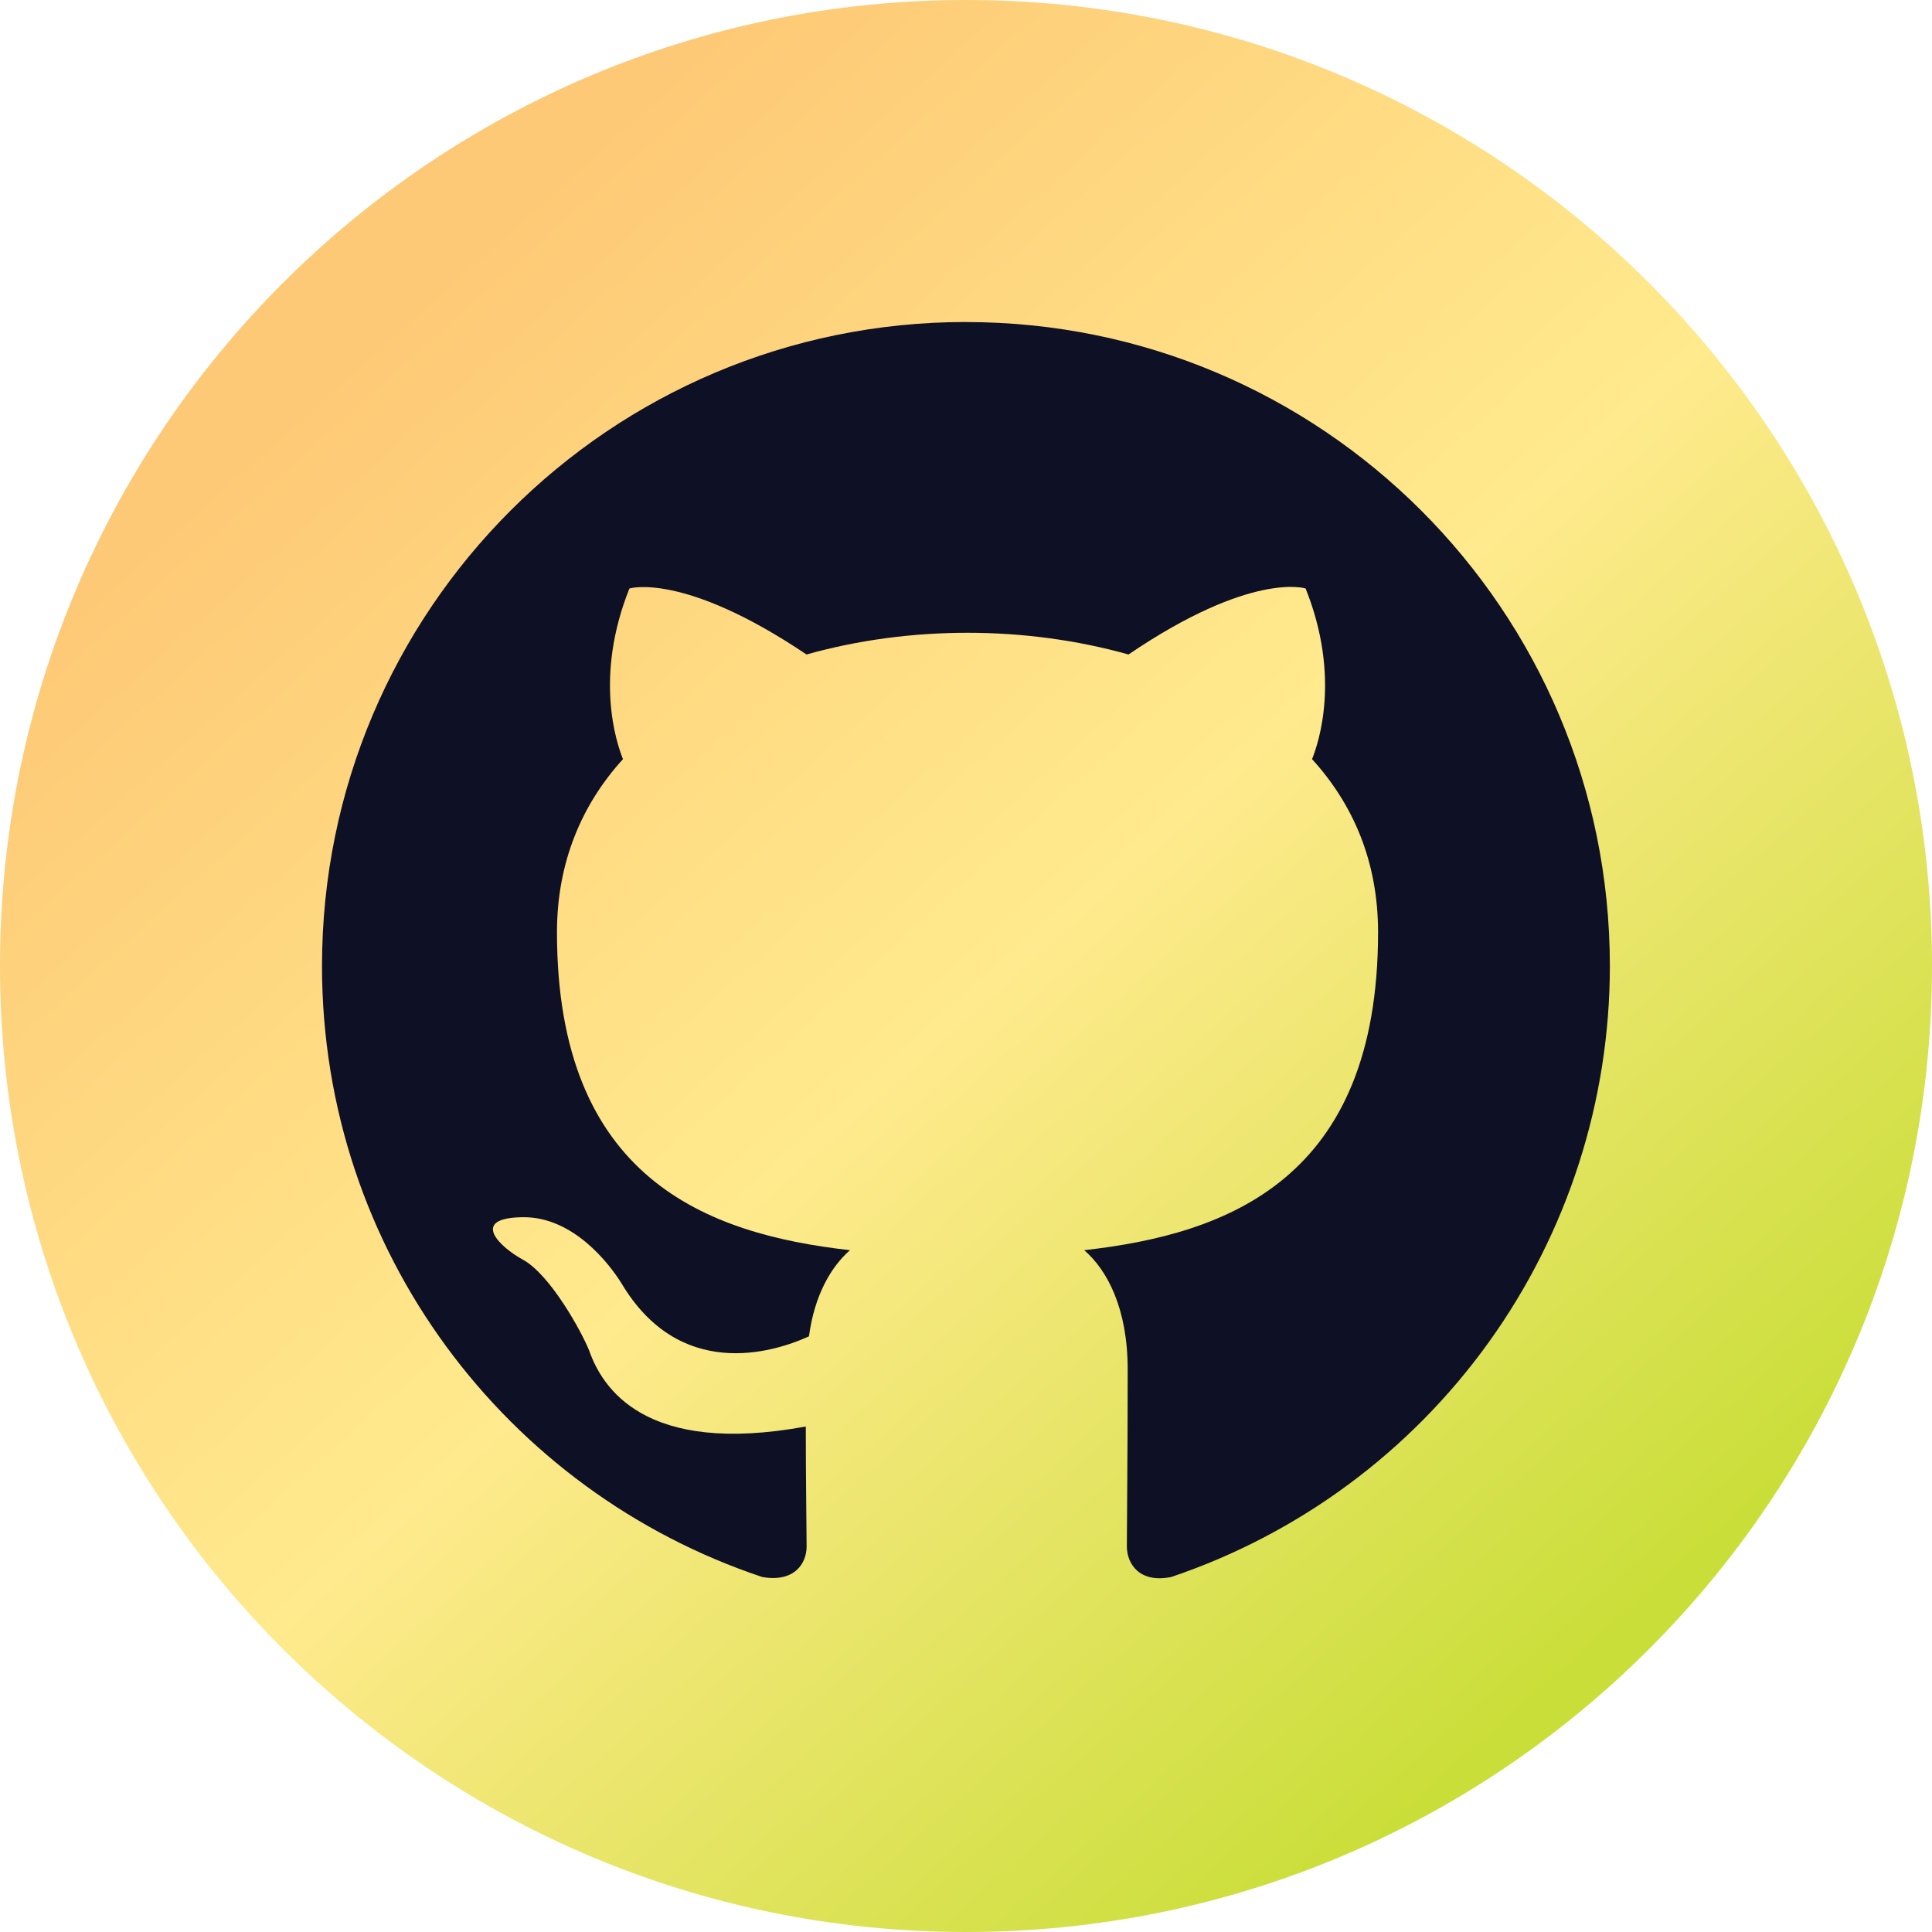
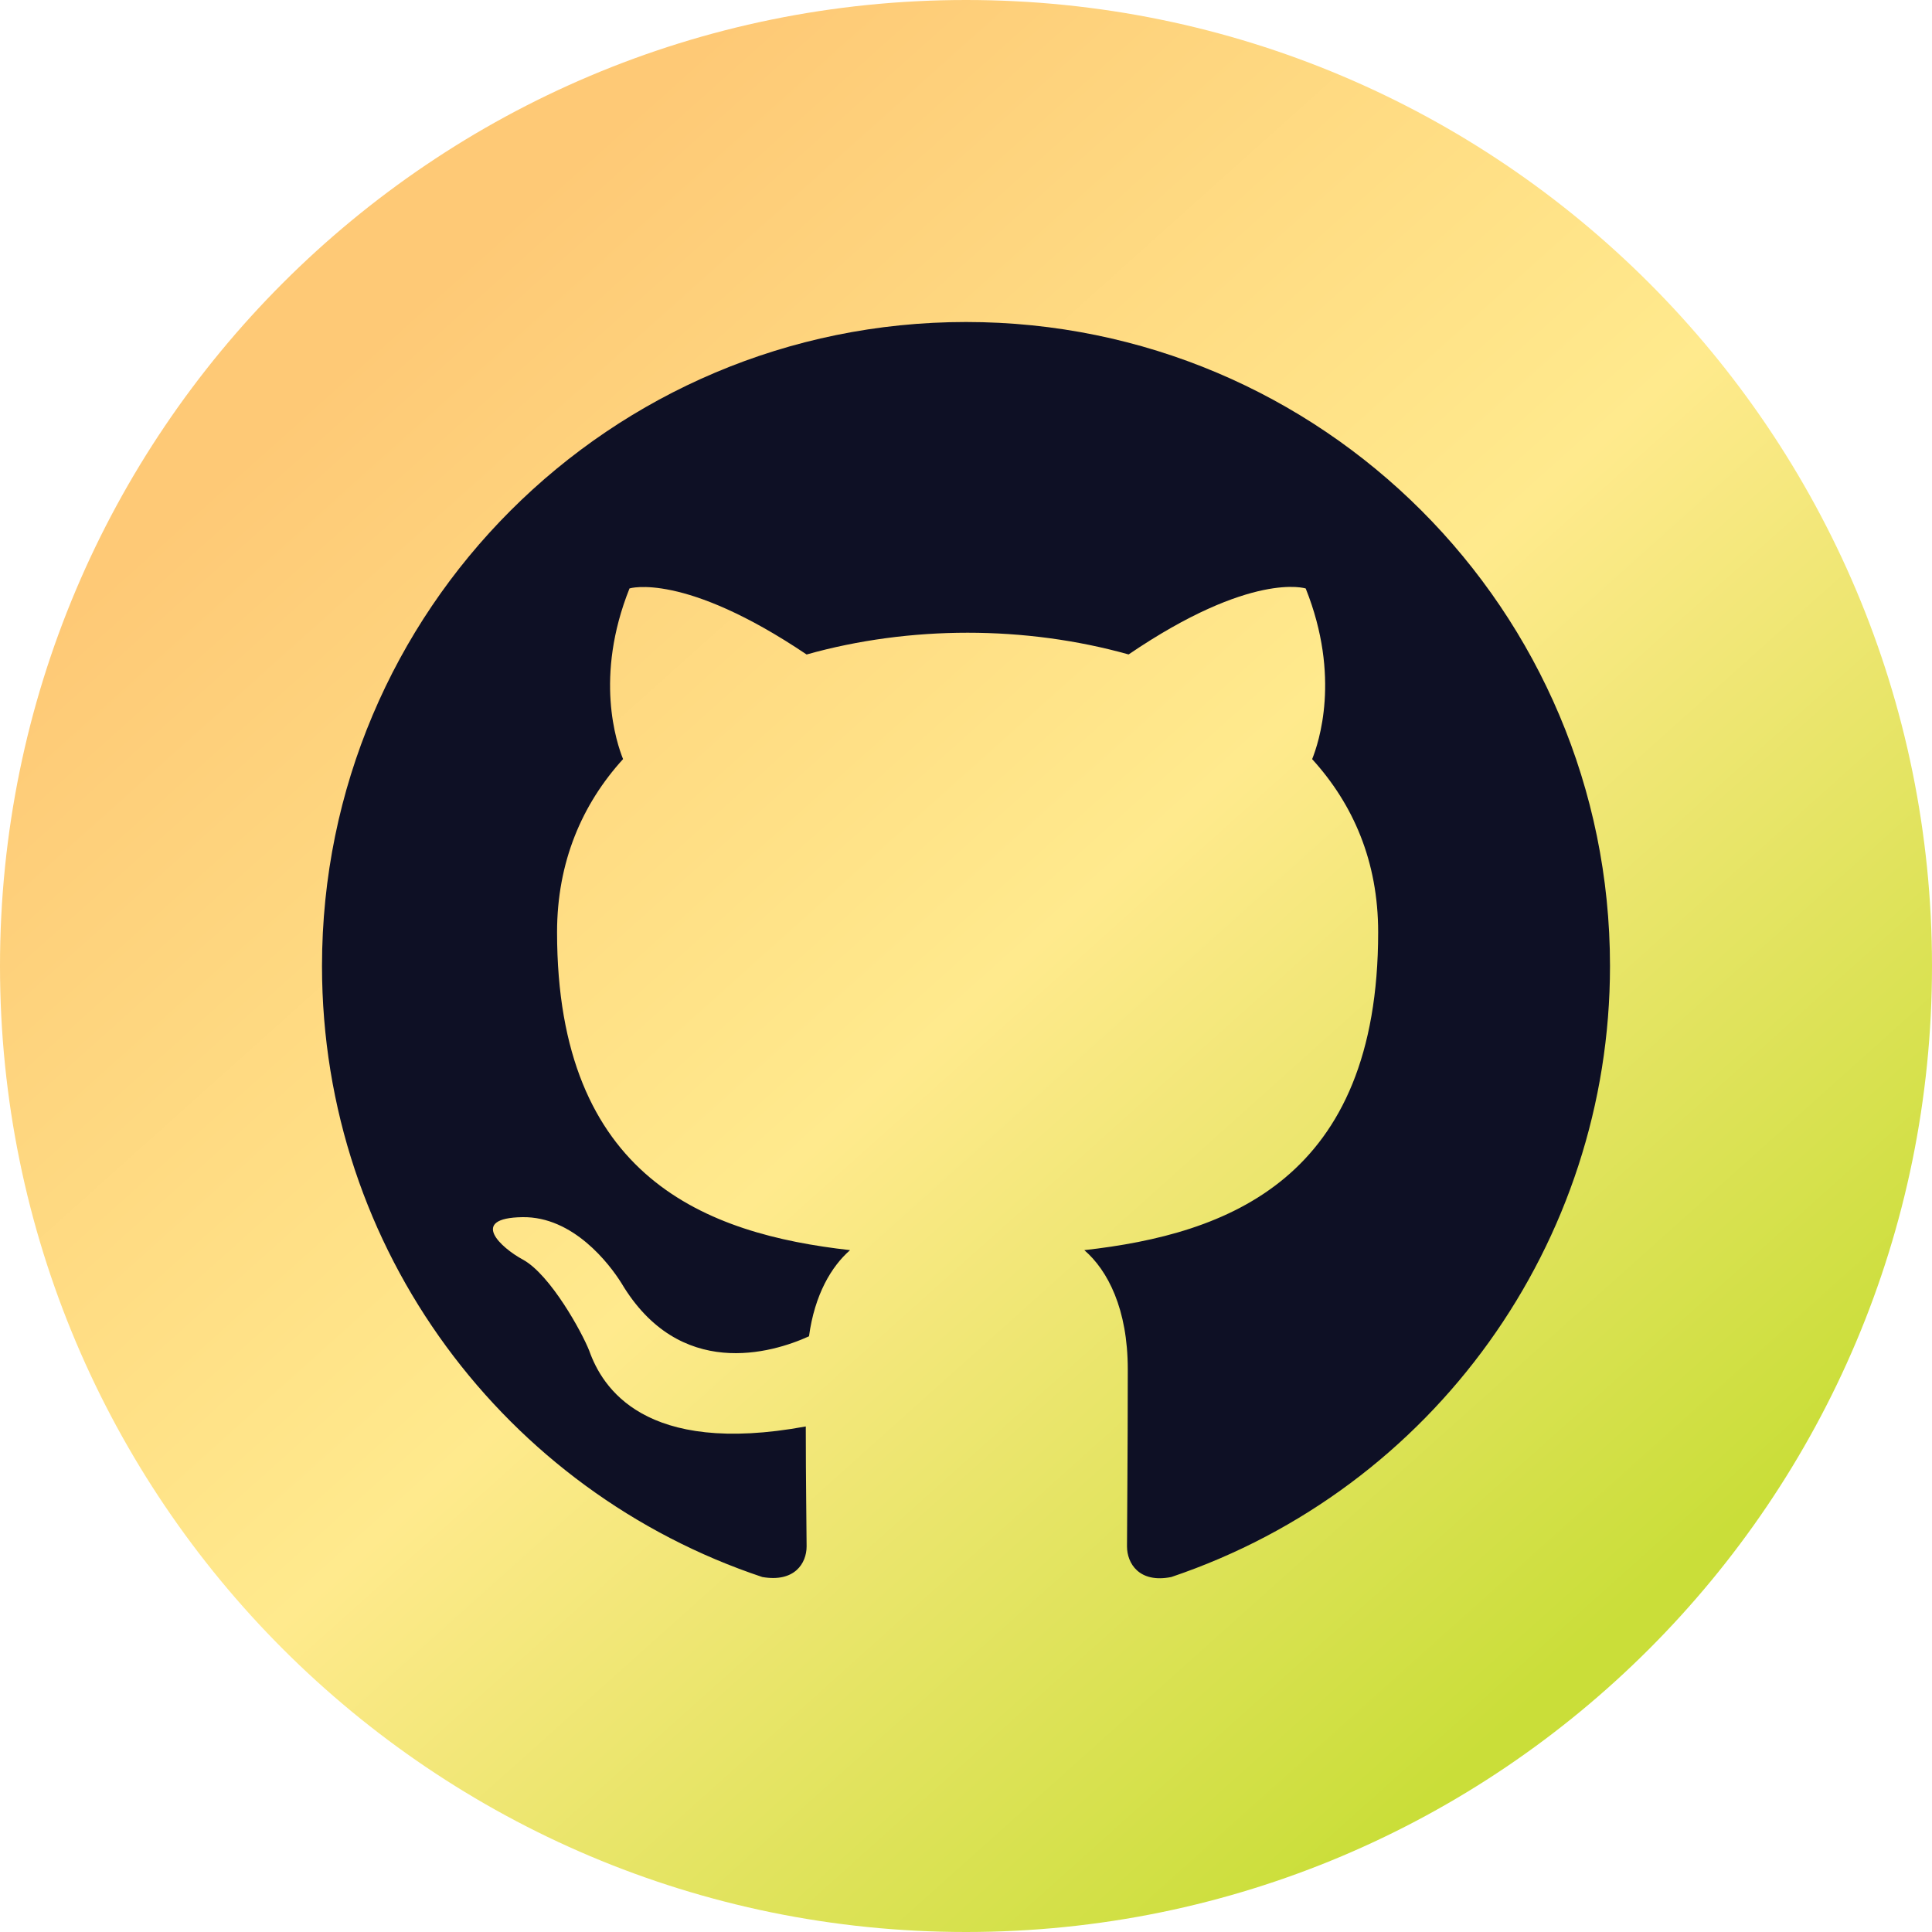
- <svg xmlns="http://www.w3.org/2000/svg" fill="none" height="42" viewBox="0 0 42 42" width="42">
-   <linearGradient id="a" gradientUnits="userSpaceOnUse" x1="8.5" x2="34.5" y1="7" y2="36">
+ <svg xmlns="http://www.w3.org/2000/svg" width="42" height="42" fill="none" viewBox="0 0 42 42">
+   <linearGradient id="b" x1="8.5" x2="34.5" y1="7" y2="36" gradientUnits="userSpaceOnUse">
    <stop offset="0" stop-color="#fec976" />
    <stop offset=".5" stop-color="#ffea8d" />
    <stop offset="1" stop-color="#cade39" />
  </linearGradient>
-   <clipPath id="b">
-     <path d="m0 0h42v42h-42z" />
+   <clipPath id="a">
+     <path d="M0 0h42v42H0z" />
  </clipPath>
-   <g clip-path="url(#b)">
-     <path d="m21 42c11.598 0 21-9.402 21-21 0-11.598-9.402-21-21-21-11.598 0-21 9.402-21 21 0 11.598 9.402 21 21 21z" fill="url(#a)" />
-     <path d="m21 7c-7.735 0-14 6.265-14 14 0 6.195 4.008 11.428 9.572 13.283.7.122.963-.297.963-.665 0-.333-.018-1.435-.018-2.607-3.518.647-4.428-.858-4.707-1.645-.158-.403-.84-1.645-1.435-1.978-.49-.263-1.19-.91-.018-.927 1.103-.018 1.89 1.015 2.152 1.435 1.26 2.118 3.272 1.522 4.077 1.155.122-.91.49-1.522.892-1.873-3.115-.35-6.37-1.558-6.37-6.912 0-1.522.542-2.783 1.435-3.763-.14-.35-.63-1.785.14-3.71 0 0 1.173-.367 3.85 1.435 1.12-.315 2.31-.472 3.5-.472s2.38.158 3.5.472c2.678-1.82 3.85-1.435 3.85-1.435.77 1.925.28 3.36.14 3.71.892.98 1.435 2.223 1.435 3.763 0 5.372-3.272 6.562-6.388 6.912.507.438.945 1.278.945 2.59 0 1.873-.018 3.377-.018 3.85 0 .367.263.805.963.665 2.78-.938 5.195-2.724 6.906-5.106 1.711-2.383 2.631-5.242 2.631-8.176 0-7.735-6.265-14-14-14z" fill="#0e1025" />
+   <g clip-path="url(#a)">
+     <path fill="url(#b)" d="M21 42c11.598 0 21-9.402 21-21S32.598 0 21 0 0 9.402 0 21s9.402 21 21 21z" />
+     <path fill="#0e1025" d="M21 7C13.265 7 7 13.265 7 21c0 6.195 4.008 11.428 9.572 13.283.7.122.963-.298.963-.666 0-.332-.018-1.434-.018-2.607-3.517.647-4.427-.858-4.707-1.645-.158-.403-.84-1.645-1.435-1.978-.49-.262-1.19-.91-.018-.927 1.103-.018 1.89 1.015 2.153 1.435 1.26 2.118 3.272 1.522 4.077 1.155.123-.91.49-1.522.893-1.873-3.115-.35-6.37-1.557-6.37-6.912 0-1.522.542-2.783 1.435-3.763-.14-.35-.63-1.784.14-3.71 0 0 1.172-.367 3.85 1.436 1.12-.315 2.31-.473 3.5-.473s2.38.158 3.5.472c2.677-1.82 3.85-1.434 3.85-1.434.77 1.925.28 3.36.14 3.71.892.98 1.435 2.222 1.435 3.762 0 5.372-3.273 6.563-6.388 6.912.508.438.945 1.278.945 2.59 0 1.873-.017 3.378-.017 3.85 0 .368.263.806.963.666A14.017 14.017 0 0 0 35 21c0-7.735-6.265-14-14-14z" />
  </g>
</svg>
